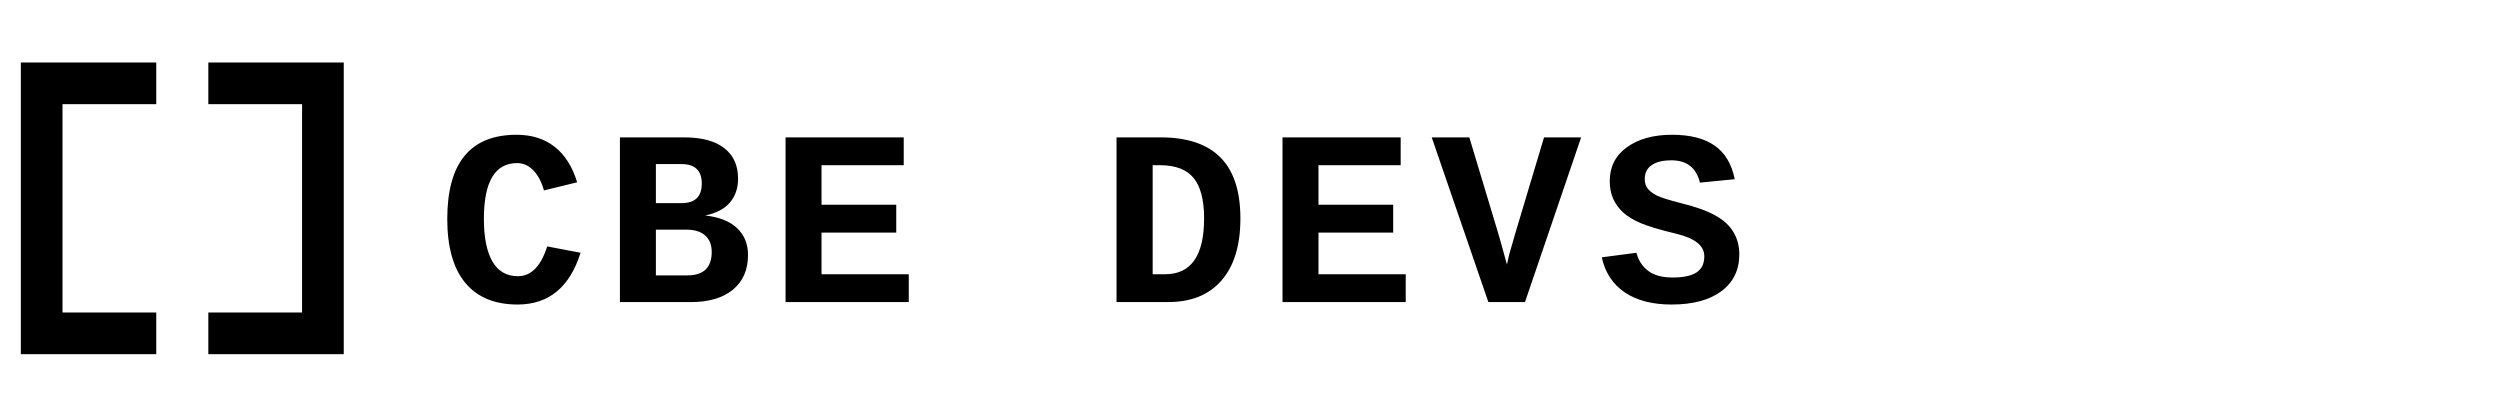
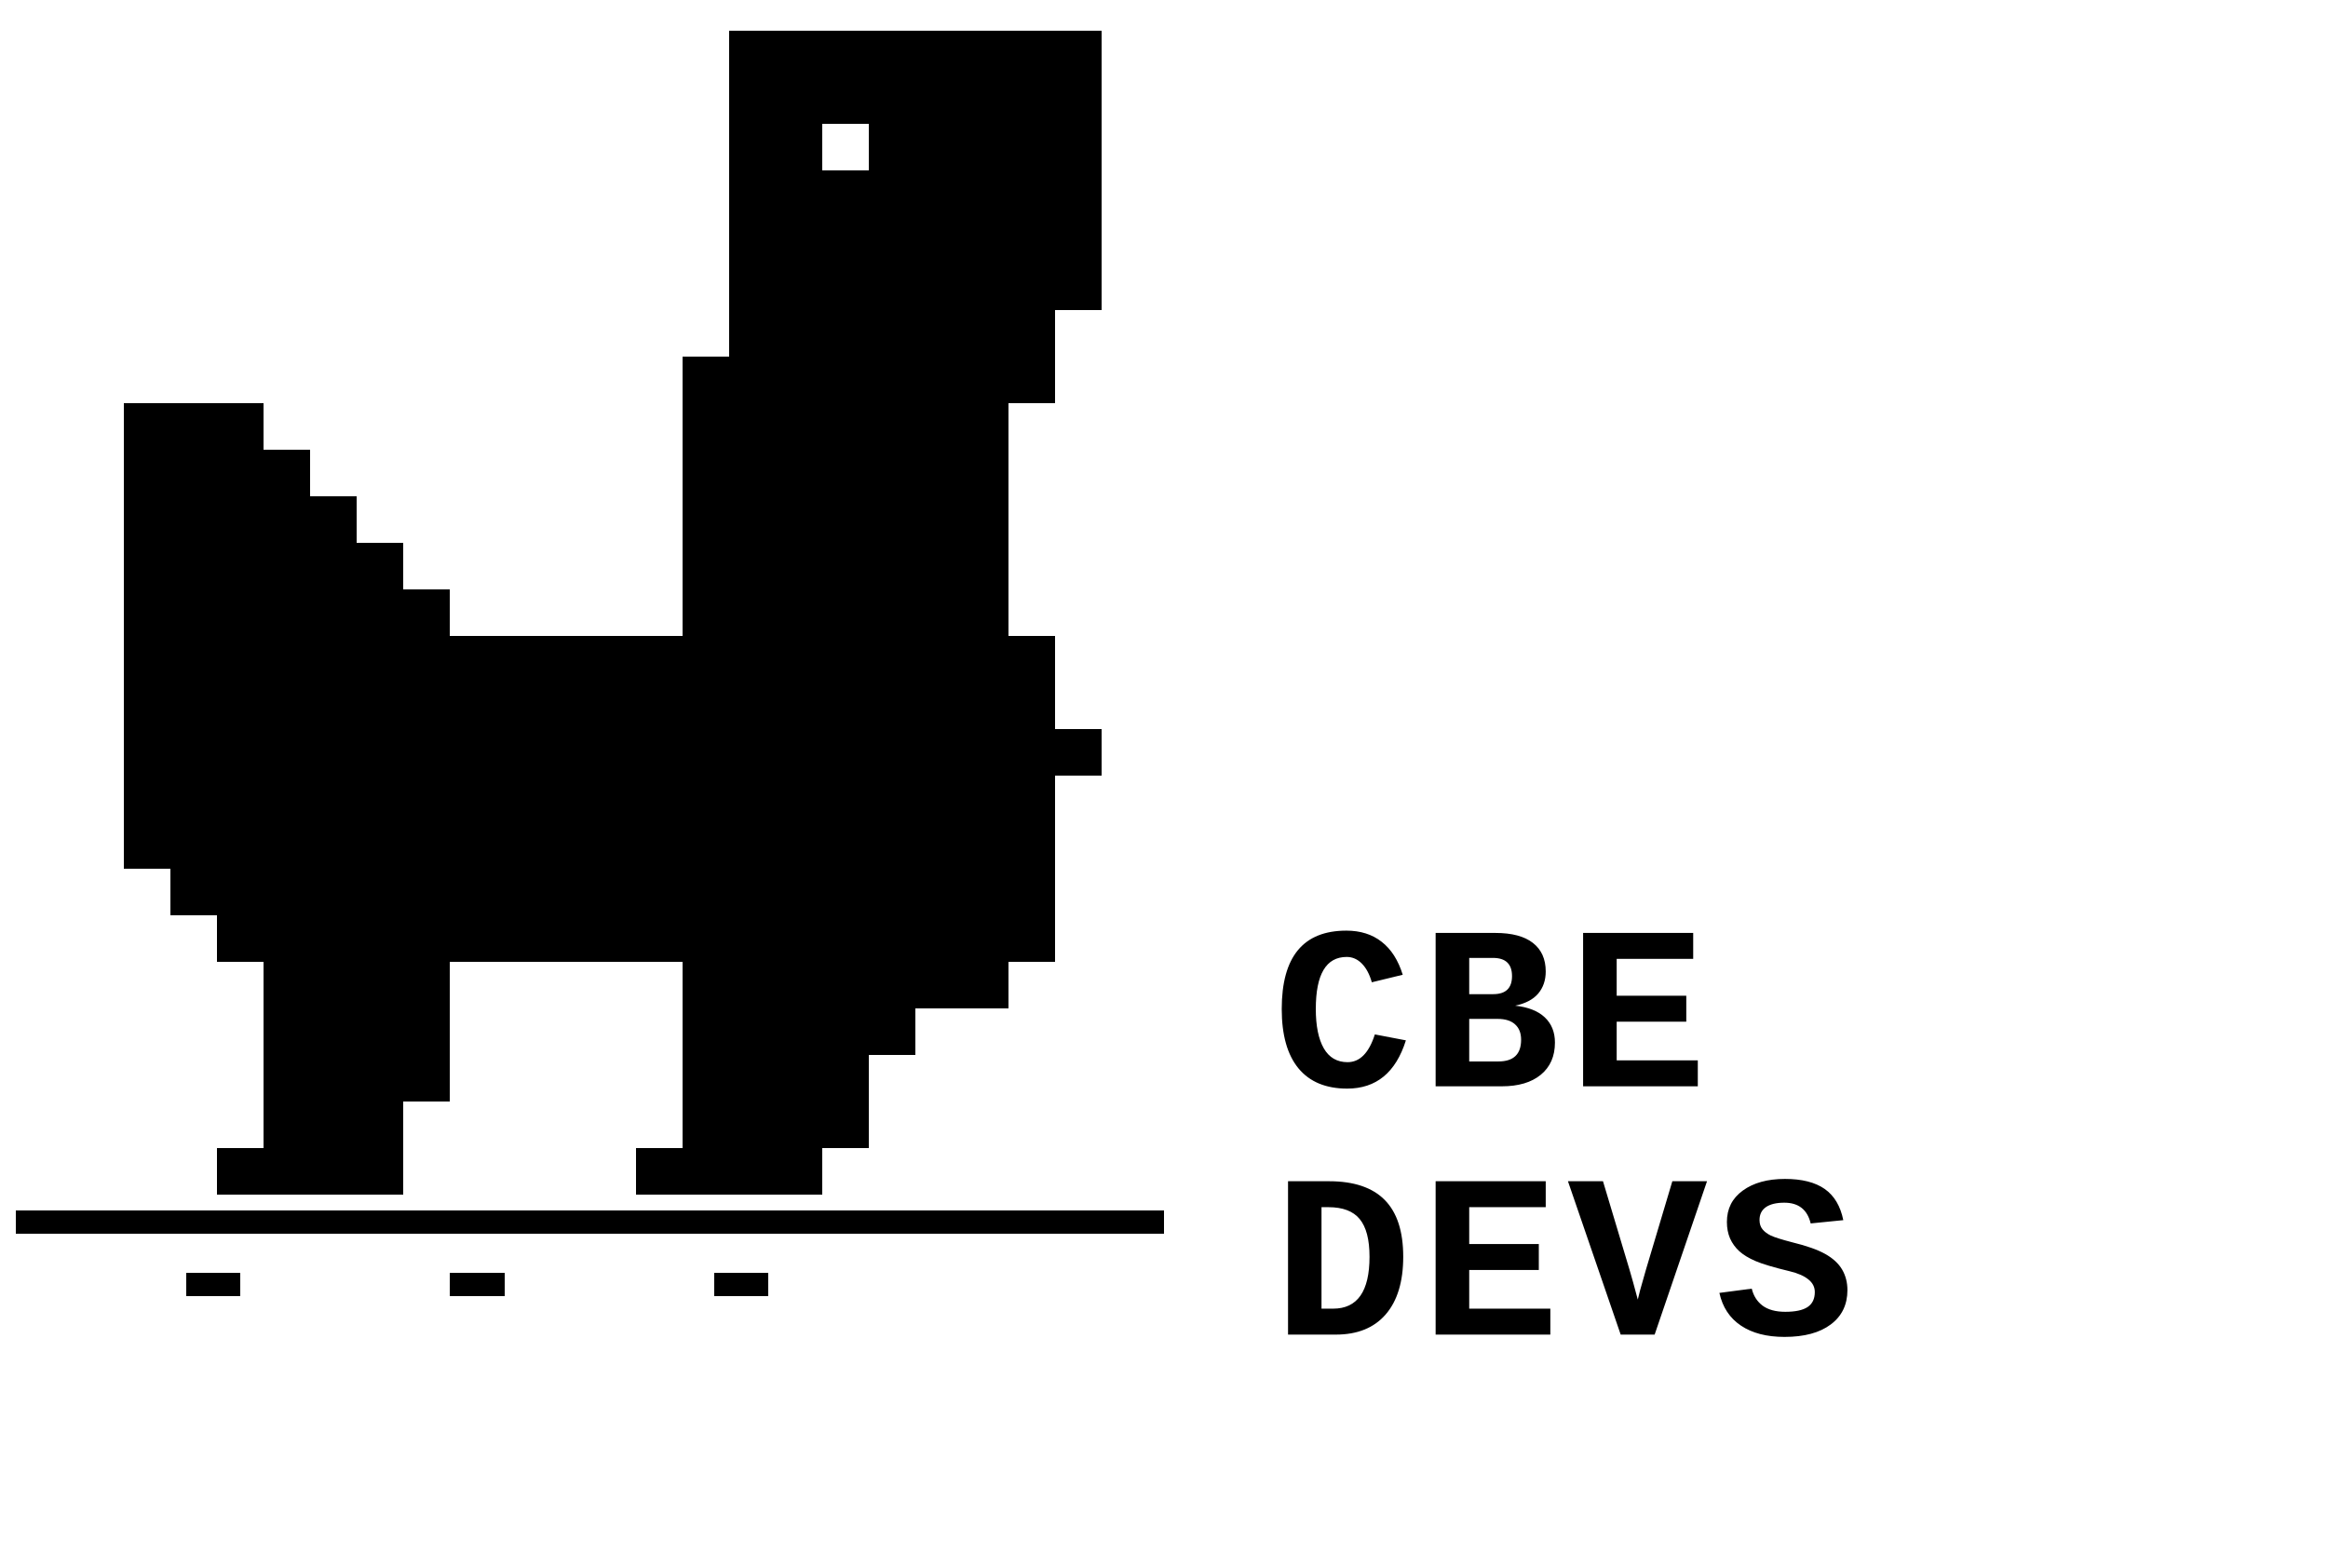
- <svg xmlns="http://www.w3.org/2000/svg" viewBox="0 0 240 40" width="240" height="40" role="img" aria-label="CBE Devs">
-   <g fill="currentColor">
-     <path d="M2 6h13v4H6v20h9v4H2z" />
-     <path d="M20 6h13v28H20v-4h9V10h-9z" />
-     <text x="42" y="29" font-family="ui-monospace, SFMono-Regular, 'SF Mono', Menlo, Consolas, 'Liberation Mono', monospace" font-size="24" font-weight="700" letter-spacing="1.5">CBE DEVS</text>
+ <svg xmlns="http://www.w3.org/2000/svg" viewBox="0 0 300 202" width="300" height="202" role="img" aria-label="CBE Devs">
+   <g fill="currentColor" shape-rendering="crispEdges">
+     <rect x="94" y="4" width="48" height="6" />
+     <rect x="94" y="10" width="48" height="6" />
+     <rect x="94" y="16" width="12" height="6" />
+     <rect x="112" y="16" width="30" height="6" />
+     <rect x="94" y="22" width="48" height="6" />
+     <rect x="94" y="28" width="48" height="6" />
+     <rect x="94" y="34" width="48" height="6" />
+     <rect x="94" y="40" width="42" height="6" />
+     <rect x="88" y="46" width="48" height="6" />
+     <rect x="16" y="52" width="18" height="6" />
+     <rect x="88" y="52" width="42" height="6" />
+     <rect x="16" y="58" width="24" height="6" />
+     <rect x="88" y="58" width="42" height="6" />
+     <rect x="16" y="64" width="30" height="6" />
+     <rect x="88" y="64" width="42" height="6" />
+     <rect x="16" y="70" width="36" height="6" />
+     <rect x="88" y="70" width="42" height="6" />
+     <rect x="16" y="76" width="42" height="6" />
+     <rect x="88" y="76" width="42" height="6" />
+     <rect x="16" y="82" width="120" height="6" />
+     <rect x="16" y="88" width="120" height="6" />
+     <rect x="16" y="94" width="126" height="6" />
+     <rect x="16" y="100" width="120" height="6" />
+     <rect x="16" y="106" width="120" height="6" />
+     <rect x="22" y="112" width="114" height="6" />
+     <rect x="28" y="118" width="108" height="6" />
+     <rect x="34" y="124" width="24" height="6" />
+     <rect x="88" y="124" width="42" height="6" />
+     <rect x="34" y="130" width="24" height="6" />
+     <rect x="88" y="130" width="30" height="6" />
+     <rect x="34" y="136" width="24" height="6" />
+     <rect x="88" y="136" width="24" height="6" />
+     <rect x="34" y="142" width="18" height="6" />
+     <rect x="88" y="142" width="24" height="6" />
+     <rect x="28" y="148" width="24" height="6" />
+     <rect x="82" y="148" width="24" height="6" />
+     <rect x="2" y="156" width="148" height="3" />
+     <rect x="24" y="164" width="7" height="3" />
+     <rect x="58" y="164" width="7" height="3" />
+     <rect x="92" y="164" width="7" height="3" />
+     <text x="164" y="140" font-family="ui-monospace, SFMono-Regular, 'SF Mono', Menlo, Consolas, 'Liberation Mono', monospace" font-size="30" font-weight="700" letter-spacing="1">CBE</text>
+     <text x="164" y="172" font-family="ui-monospace, SFMono-Regular, 'SF Mono', Menlo, Consolas, 'Liberation Mono', monospace" font-size="30" font-weight="700" letter-spacing="1">DEVS</text>
  </g>
</svg>
